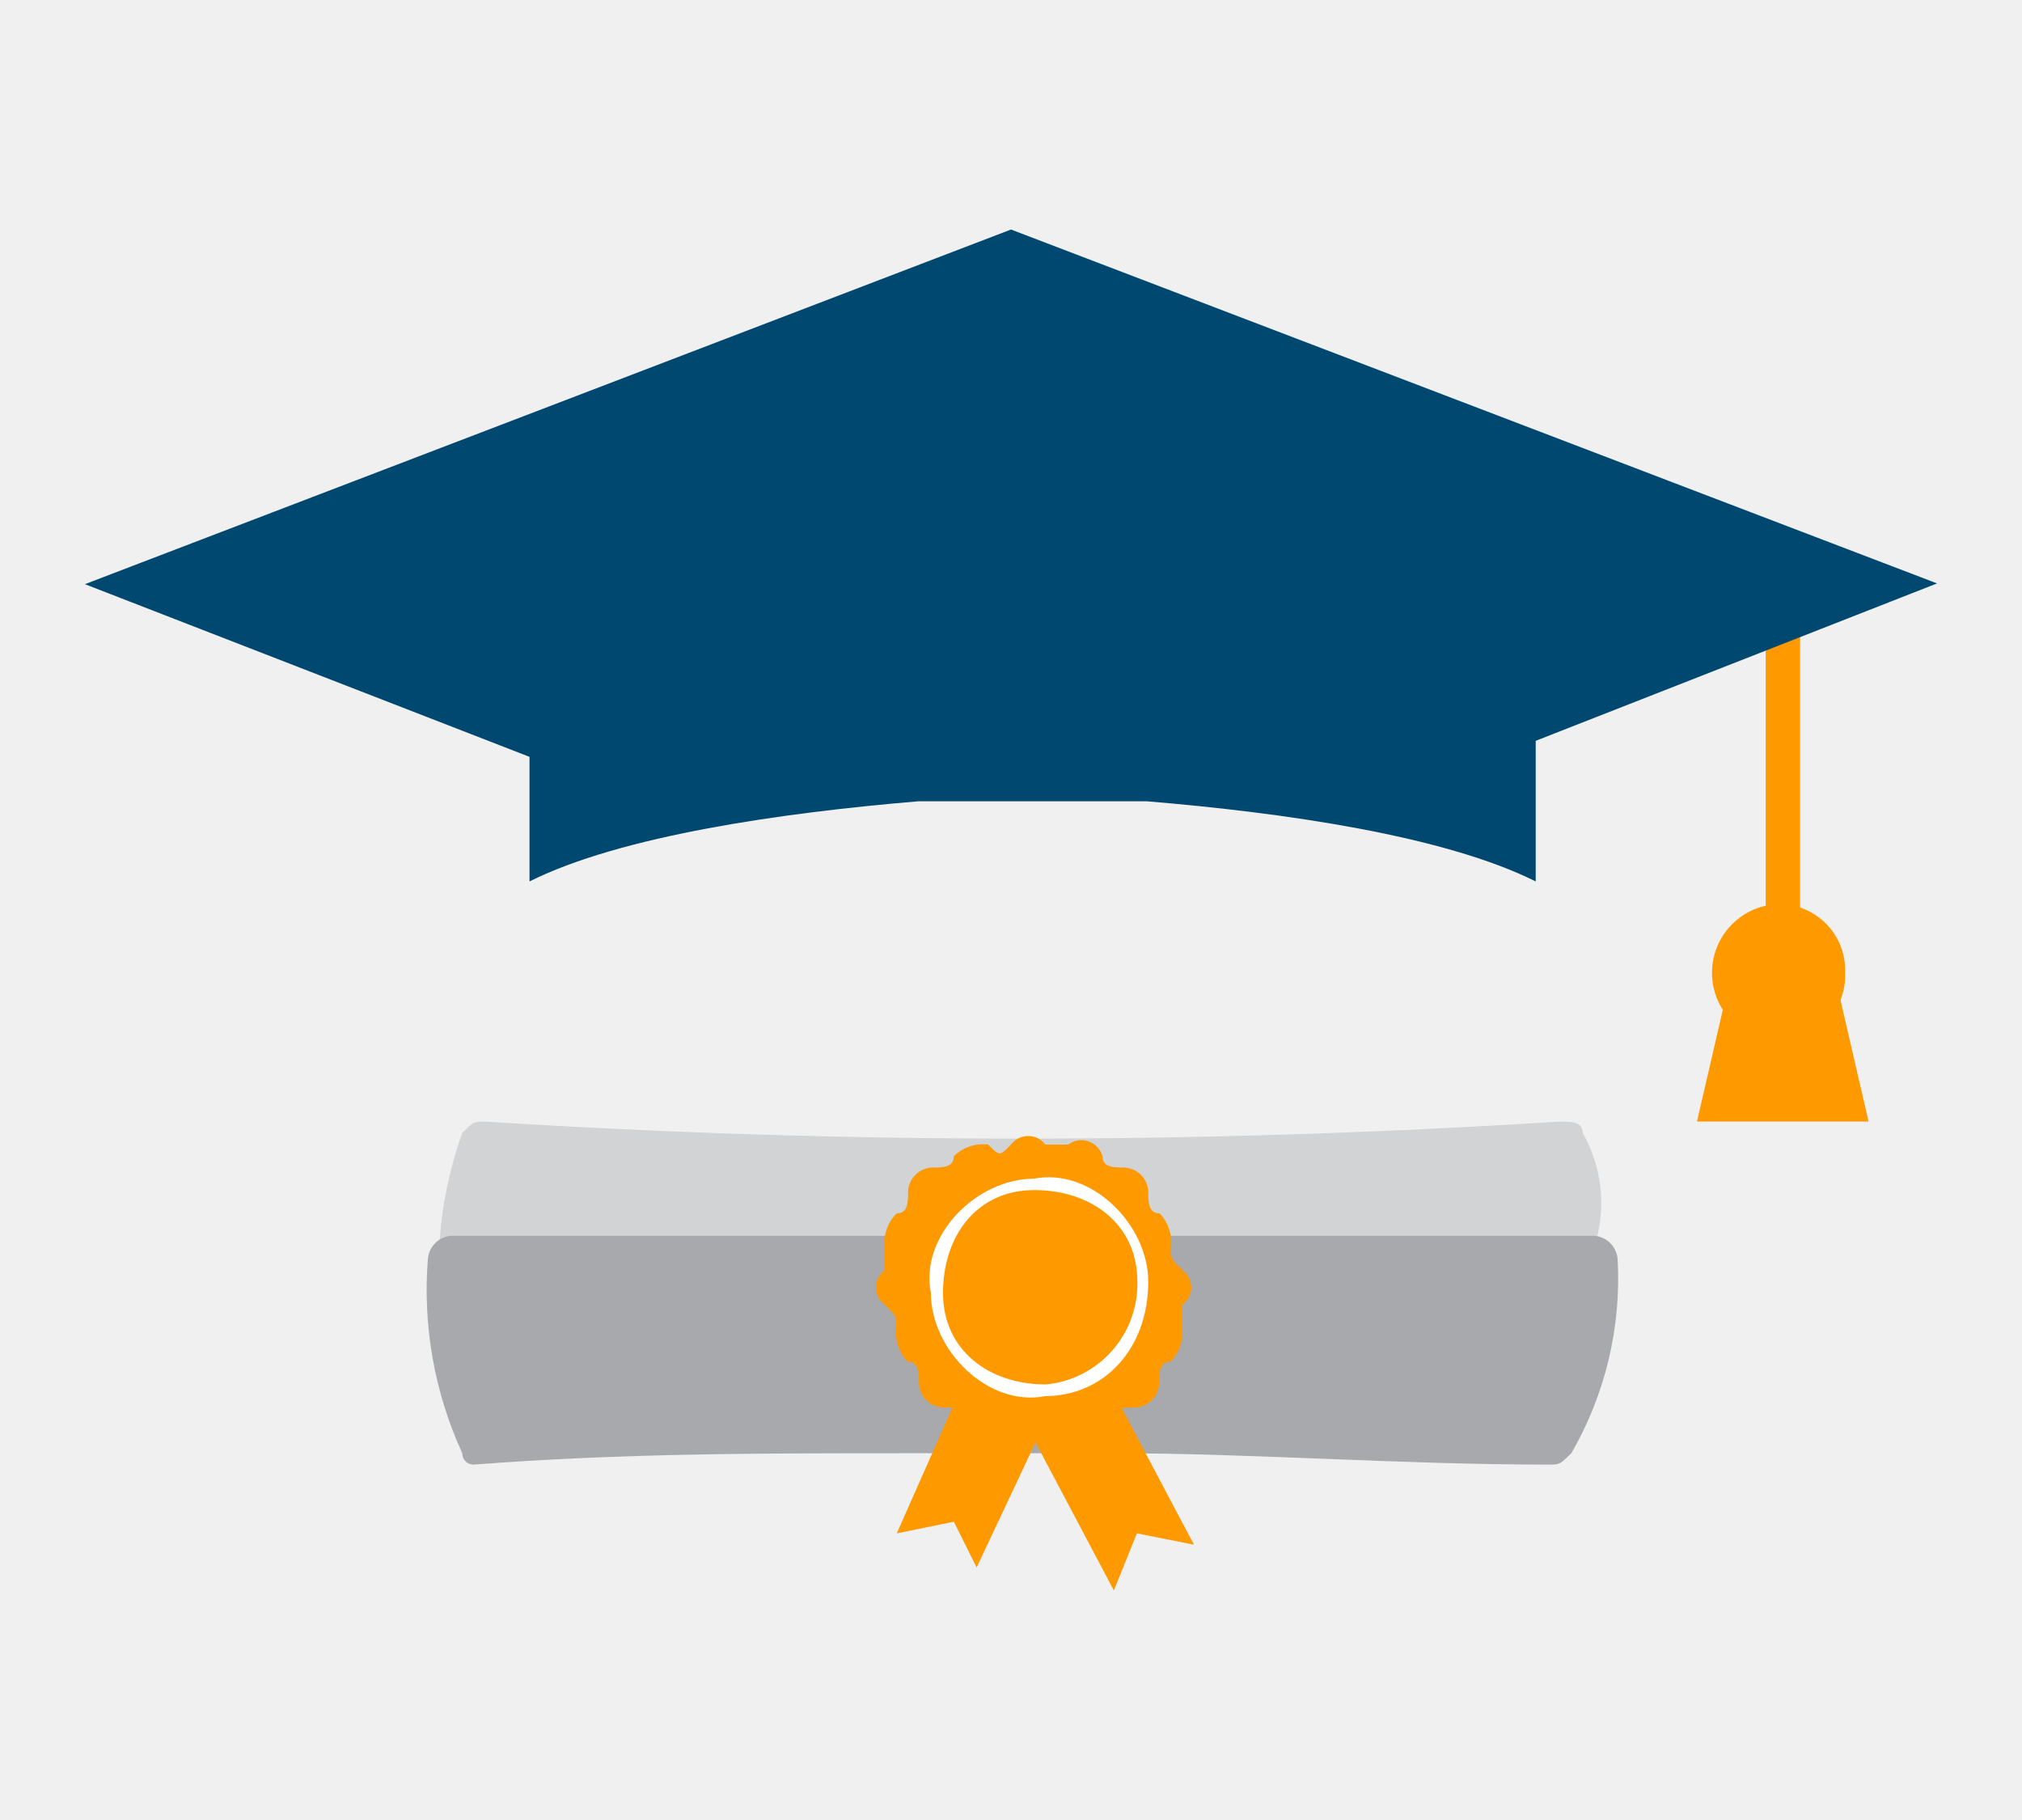
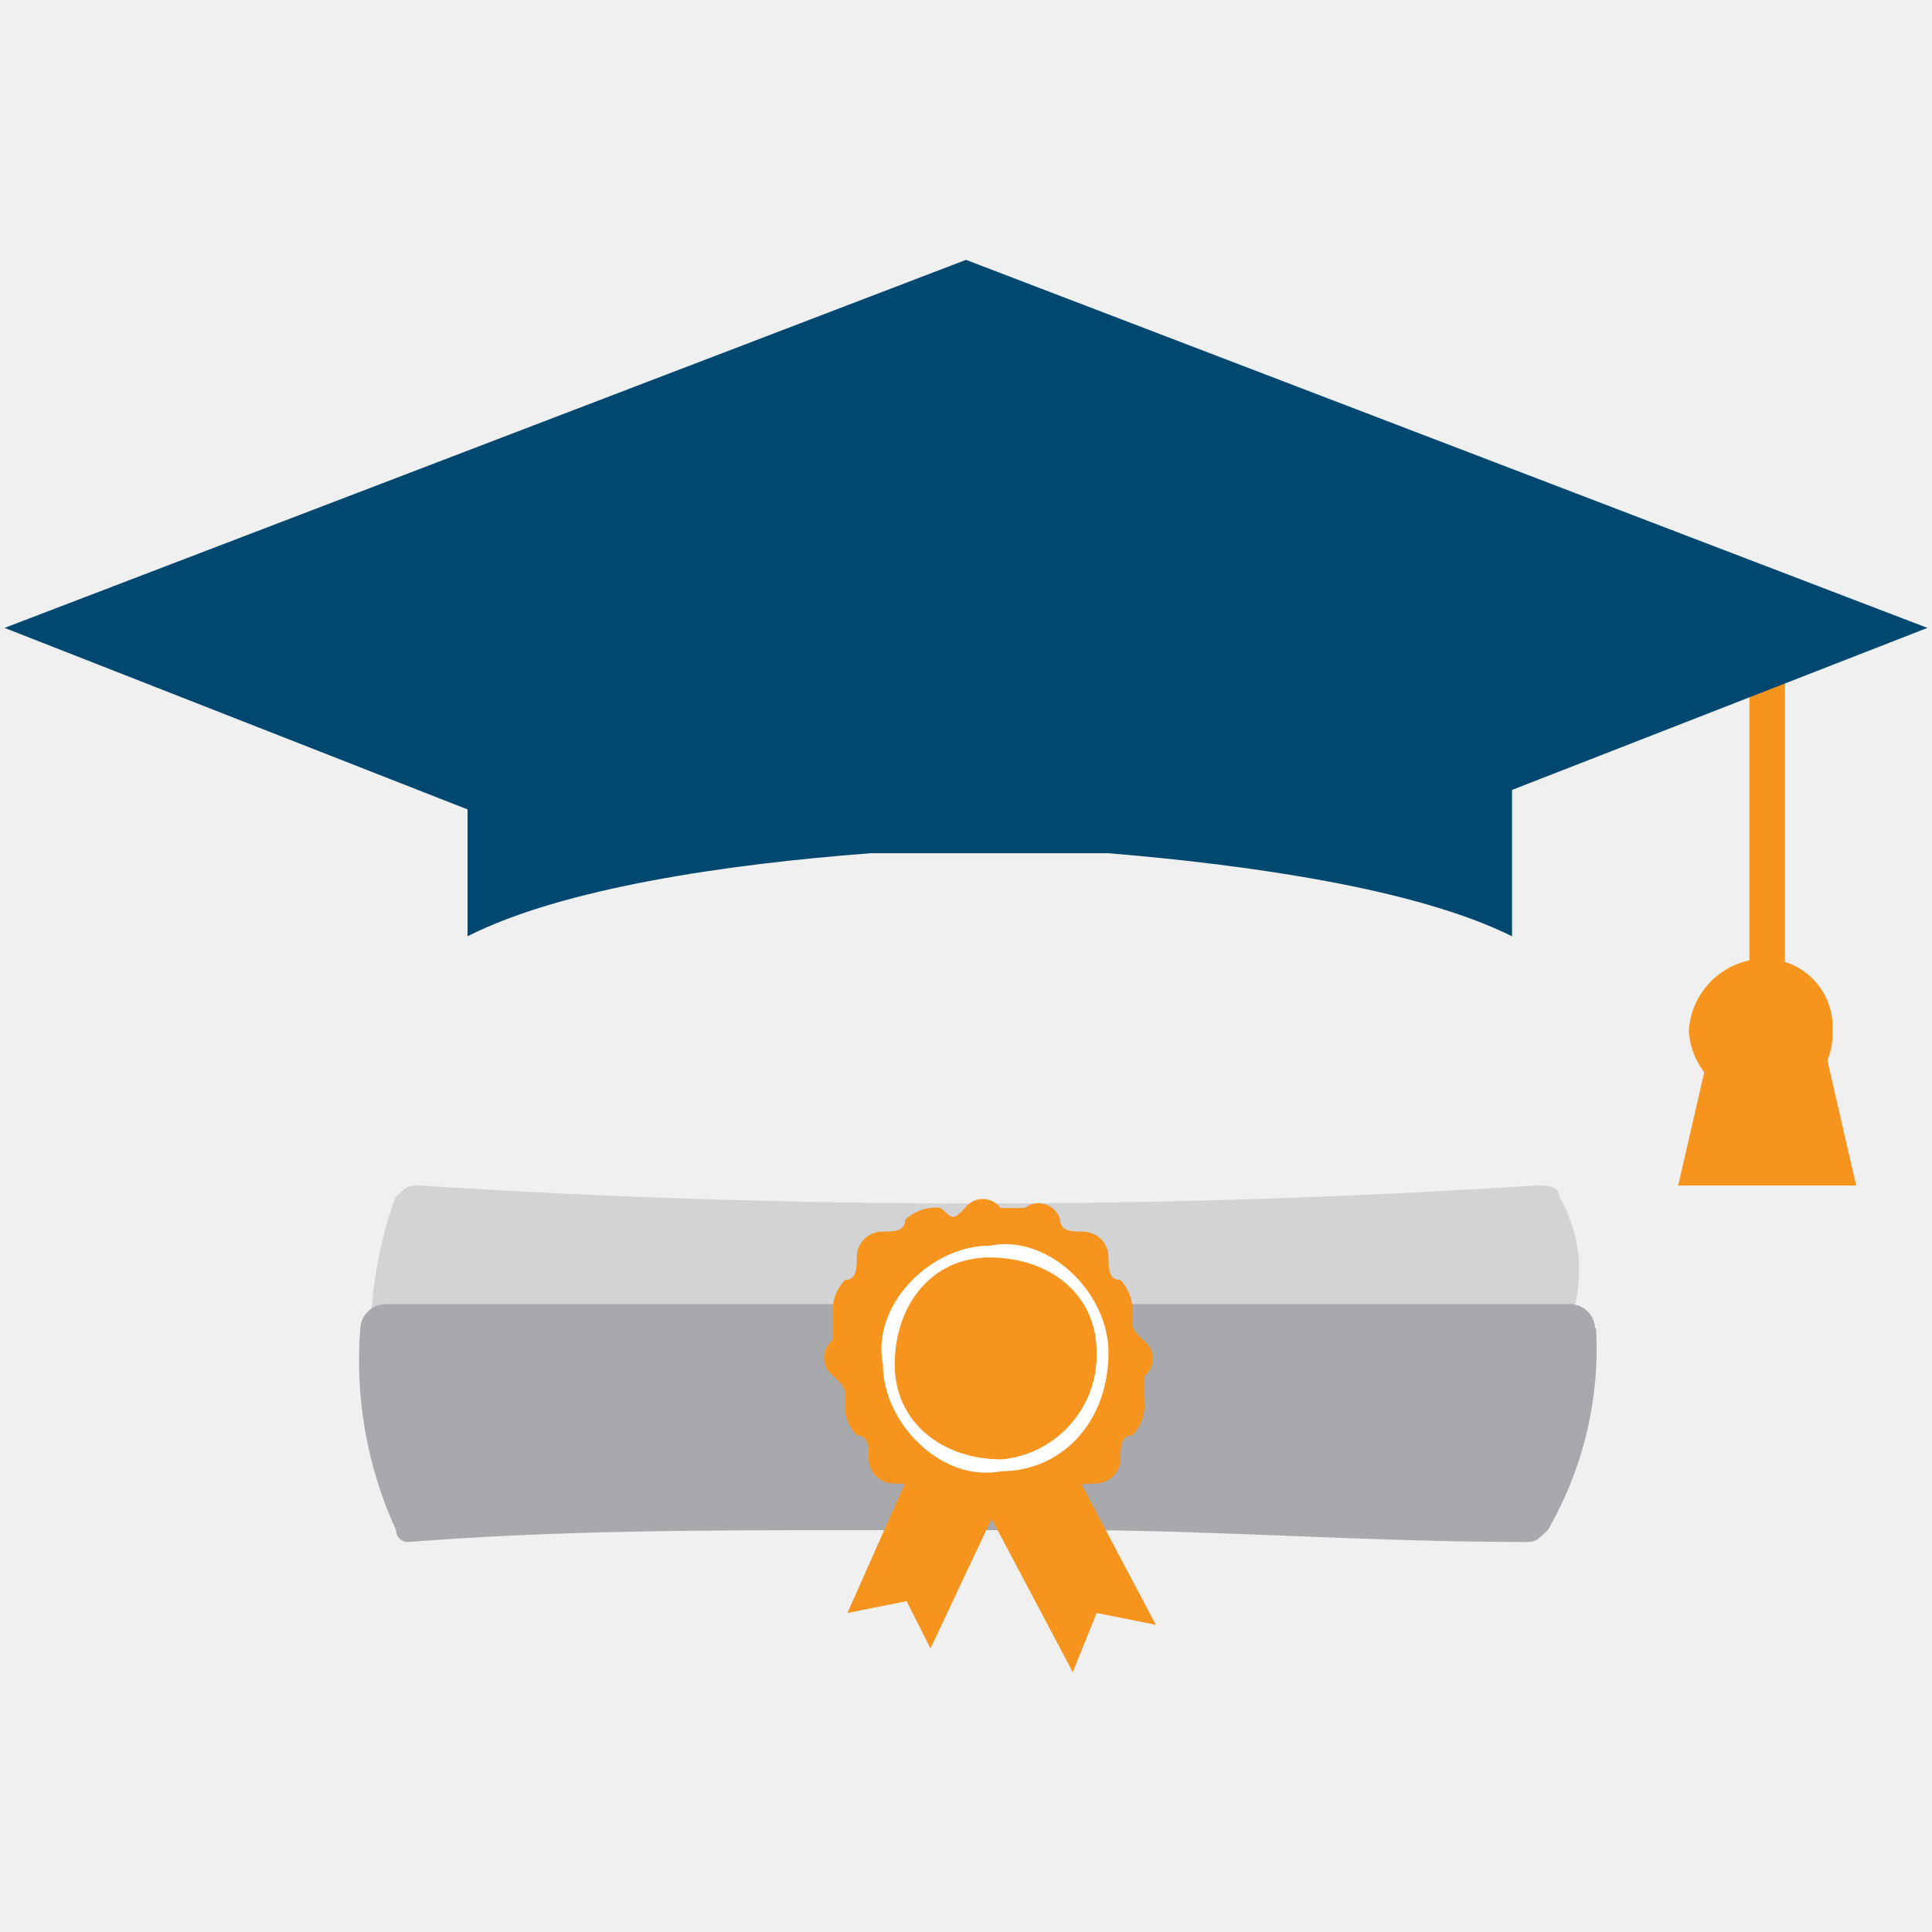
- <svg xmlns="http://www.w3.org/2000/svg" id="Layer_1" data-name="Layer 1" viewBox="0 0 80 72">
+ <svg xmlns="http://www.w3.org/2000/svg" id="Layer_1" data-name="Layer 1" viewBox="0 0 80 80">
  <defs>
-     <style>.cls-1,.cls-2{fill:#f90;}.cls-1,.cls-3,.cls-4,.cls-5,.cls-6{fill-rule:evenodd;}.cls-3{fill:#004870;}.cls-4{fill:#d1d3d4;}.cls-5{fill:#a7a9ac;}.cls-6{fill:#fff;}</style>
+     <style>.cls-1,.cls-2{fill:#f7941d;}.cls-1,.cls-3,.cls-4,.cls-5,.cls-6{fill-rule:evenodd;}.cls-3{fill:#004870;}.cls-4{fill:#d1d3d4;}.cls-5{fill:#a7a9ac;}.cls-6{fill:#fff;}</style>
  </defs>
-   <polygon class="cls-1" points="73.93 44.37 67.14 44.37 68.5 38.49 72.57 38.49 73.93 44.37" />
-   <rect class="cls-2" x="69.86" y="23.11" width="1.36" height="17.64" />
-   <path class="cls-1" d="M73,38.49a2.61,2.61,0,0,0-2.71-2.72,2.72,2.72,0,0,0,0,5.43A2.6,2.6,0,0,0,73,38.49Z" />
-   <path class="cls-3" d="M3.36,23.11,40,9.08l36.64,14L58.1,30.35V24.92C58.1,20.85,48.6,19,40,19s-18.1,1.81-18.1,5.88v5.43Z" />
-   <path class="cls-3" d="M36.38,31.7h9c5.43.45,11.76,1.36,15.38,3.17V24.46c0-4.52-10-6.78-19.45-6.78-10,0-20.36,2.26-20.36,6.78V34.87c3.62-1.81,10-2.72,15.38-3.17Z" />
-   <path class="cls-4" d="M62.62,44.82c0-.45-.45-.45-.91-.45a335.14,335.14,0,0,1-42.52,0c-.45,0-.45,0-.9.45a15.86,15.86,0,0,0-.91,4.53,1,1,0,0,0,.91.9H62.17a1,1,0,0,0,.9-.9,5.6,5.6,0,0,0-.45-4.53Z" />
-   <path class="cls-5" d="M64,49.8a1,1,0,0,0-.91-.91H44.52a1,1,0,0,0-.9.91H37.74a1,1,0,0,0-.91-.91h-19a1,1,0,0,0-.9.91,15.48,15.48,0,0,0,1.36,7.69.44.44,0,0,0,.45.45h0c5.88-.45,11.31-.45,17.19-.45h8.14c5.43,0,11.31.45,17.19.45.45,0,.45,0,.91-.45A13.79,13.79,0,0,0,64,49.8Z" />
-   <polygon class="cls-1" points="40.45 53.42 42.26 54.32 38.64 62.01 37.74 60.2 35.48 60.66 39.09 52.51 40.45 53.42" />
-   <polygon class="cls-1" points="41.36 54.32 40 55.23 44.07 62.92 44.98 60.66 47.24 61.11 43.17 53.42 41.36 54.32" />
-   <path class="cls-1" d="M46.79,51.61h0a.85.85,0,0,0,0-1.36h0c-.46-.45-.46-.45-.46-.9h0A1.66,1.66,0,0,0,45.88,48h0c-.45,0-.45-.45-.45-.91h0a1,1,0,0,0-.91-.9h0c-.45,0-.9,0-.9-.45h0a.87.87,0,0,0-1.36-.46h-.9a.85.85,0,0,0-1.36,0h0c-.45.46-.45.46-.9,0h0a1.64,1.64,0,0,0-1.36.46h0c0,.45-.45.45-.91.45h0a1,1,0,0,0-.9.9h0c0,.46,0,.91-.45.91h0A1.64,1.64,0,0,0,35,49.35h0v.9h0a.85.85,0,0,0,0,1.36h0c.46.45.46.45.46.9h0a1.67,1.67,0,0,0,.45,1.36h0c.45,0,.45.45.45.9h0a1,1,0,0,0,.91.91h0c.45,0,.9,0,.9.45h0a.87.87,0,0,0,1.36.45h.9a.84.84,0,0,0,1.36,0h0c.45-.45.45-.45.9,0h0a1.66,1.66,0,0,0,1.36-.45h0c0-.45.45-.45.91-.45h0a1,1,0,0,0,.9-.91h0c0-.45,0-.9.45-.9h0a1.65,1.65,0,0,0,.46-1.36h0v-.9Z" />
-   <path class="cls-6" d="M45.43,50.7c0-2.26-2.26-4.52-4.53-4.07-2.26,0-4.52,2.26-4.07,4.52,0,2.27,2.27,4.53,4.53,4.08,2.26,0,4.07-1.81,4.07-4.53Z" />
-   <path class="cls-1" d="M45,50.7c0-2.26-1.81-3.62-4.08-3.62s-3.61,1.81-3.61,4.07,1.81,3.62,4.07,3.62A4,4,0,0,0,45,50.7Z" />
+   <polygon class="cls-1" points="76.86 49.09 69.49 49.09 70.96 42.7 75.39 42.7 76.86 49.09" />
+   <rect class="cls-2" x="72.44" y="25.99" width="1.47" height="19.17" />
+   <path class="cls-1" d="M75.88,42.7a2.83,2.83,0,0,0-2.95-3,3.18,3.18,0,0,0-3,3,3.17,3.17,0,0,0,3,2.95,2.83,2.83,0,0,0,2.95-2.95Z" />
+   <path class="cls-3" d="M.19,26,40,10.76,79.81,26,59.66,33.86V28c0-4.43-10.32-6.39-19.66-6.39s-19.66,2-19.66,6.39v5.9Z" />
+   <path class="cls-3" d="M36.07,35.33H45.9c5.9.49,12.78,1.48,16.71,3.44V27.47c0-4.92-10.81-7.38-21.14-7.38-10.81,0-22.11,2.46-22.11,7.38v11.3c3.93-2,10.81-3,16.71-3.44Z" />
+   <path class="cls-4" d="M64.57,49.58c0-.49-.49-.49-1-.49a359.7,359.7,0,0,1-46.2,0c-.49,0-.49,0-1,.49a17.54,17.54,0,0,0-1,4.92,1.05,1.05,0,0,0,1,1H64.08a1.06,1.06,0,0,0,1-1,6,6,0,0,0-.5-4.92Z" />
+   <path class="cls-5" d="M66.05,55a1.05,1.05,0,0,0-1-1H44.91a1.05,1.05,0,0,0-1,1H37.54a1.05,1.05,0,0,0-1-1H15.92a1.06,1.06,0,0,0-1,1,16.82,16.82,0,0,0,1.48,8.36.48.48,0,0,0,.49.49h0c6.39-.49,12.29-.49,18.68-.49h8.84c5.9,0,12.29.49,18.68.49.49,0,.49,0,1-.49a15,15,0,0,0,2-8.36Z" />
+   <polygon class="cls-1" points="40.49 58.92 42.46 59.91 38.53 68.26 37.54 66.3 35.09 66.79 39.02 57.94 40.49 58.92" />
+   <polygon class="cls-1" points="41.47 59.91 40 60.89 44.42 69.24 45.41 66.79 47.86 67.28 43.44 58.92 41.47 59.91" />
+   <path class="cls-1" d="M47.37,57h0a.93.93,0,0,0,0-1.48h0c-.49-.49-.49-.49-.49-1h0A1.83,1.83,0,0,0,46.39,53h0c-.49,0-.49-.49-.49-1h0a1.06,1.06,0,0,0-1-1h0c-.49,0-1,0-1-.49h0a.93.93,0,0,0-1.47-.49h-1a.91.91,0,0,0-1.47,0h0c-.49.49-.49.49-1,0h0a1.82,1.82,0,0,0-1.48.49h0c0,.49-.49.49-1,.49h0a1.05,1.05,0,0,0-1,1h0c0,.49,0,1-.49,1h0a1.81,1.81,0,0,0-.5,1.48h0v1h0a.93.93,0,0,0,0,1.48h0c.5.49.5.49.5,1h0a1.8,1.8,0,0,0,.49,1.47h0c.49,0,.49.5.49,1h0a1.05,1.05,0,0,0,1,1h0c.49,0,1,0,1,.49h0a1,1,0,0,0,1.48.49h1a.93.93,0,0,0,1.48,0h0c.49-.49.49-.49,1,0h0a1.8,1.8,0,0,0,1.47-.49h0c0-.49.49-.49,1-.49h0a1.05,1.05,0,0,0,1-1h0c0-.49,0-1,.49-1h0a1.8,1.8,0,0,0,.49-1.47h0V57Z" />
+   <path class="cls-6" d="M45.9,56c0-2.45-2.46-4.91-4.92-4.42-2.45,0-4.91,2.46-4.42,4.92,0,2.45,2.46,4.91,4.91,4.42,2.46,0,4.43-2,4.43-4.92Z" />
+   <path class="cls-1" d="M45.41,56c0-2.45-2-3.93-4.43-3.93s-3.93,2-3.93,4.43,2,3.93,4.42,3.93A4.34,4.34,0,0,0,45.41,56Z" />
</svg>
